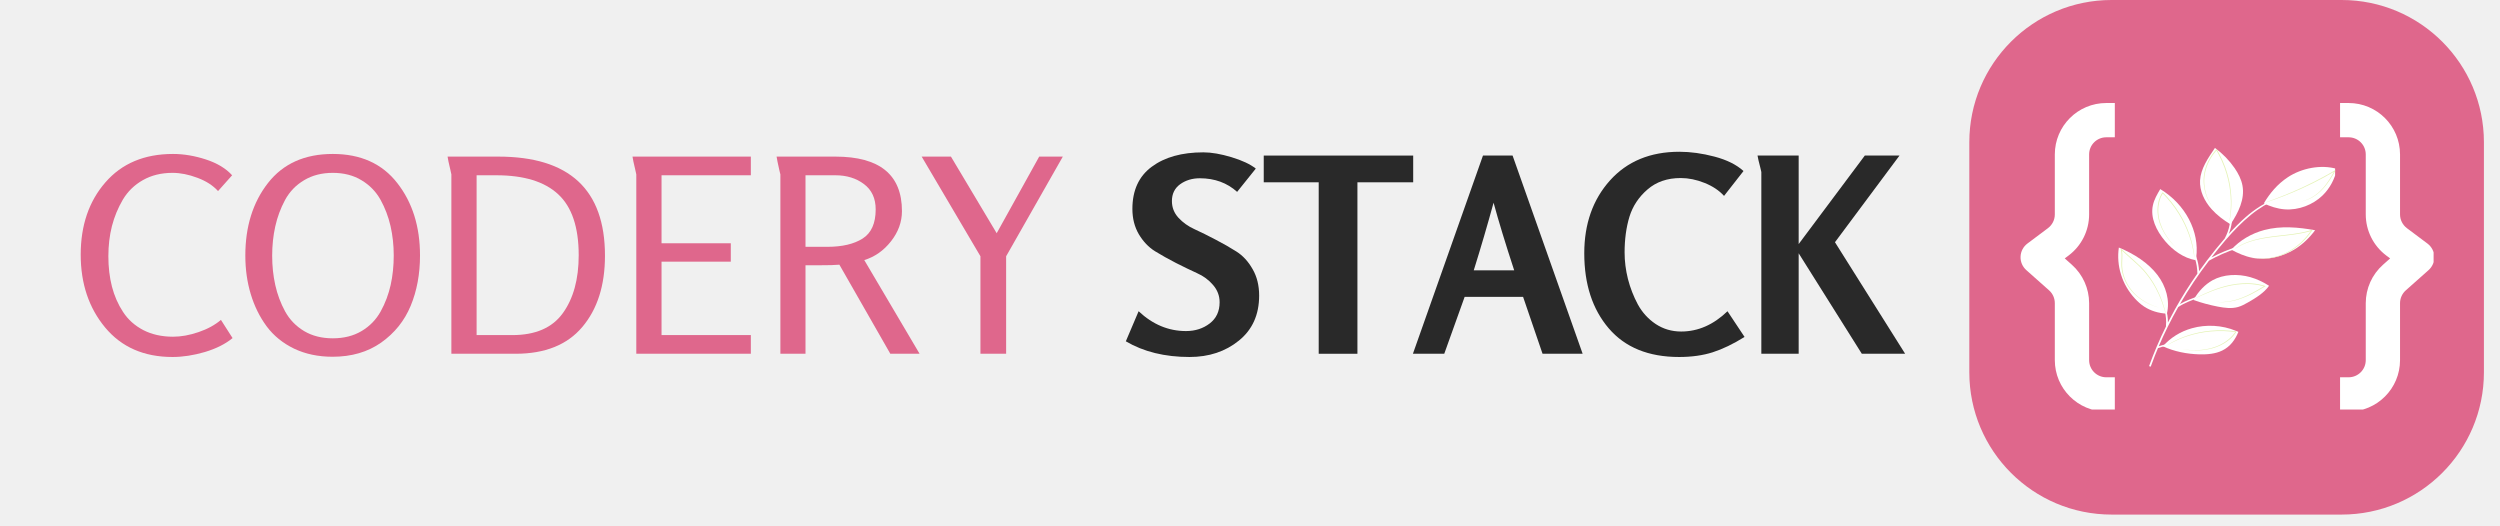
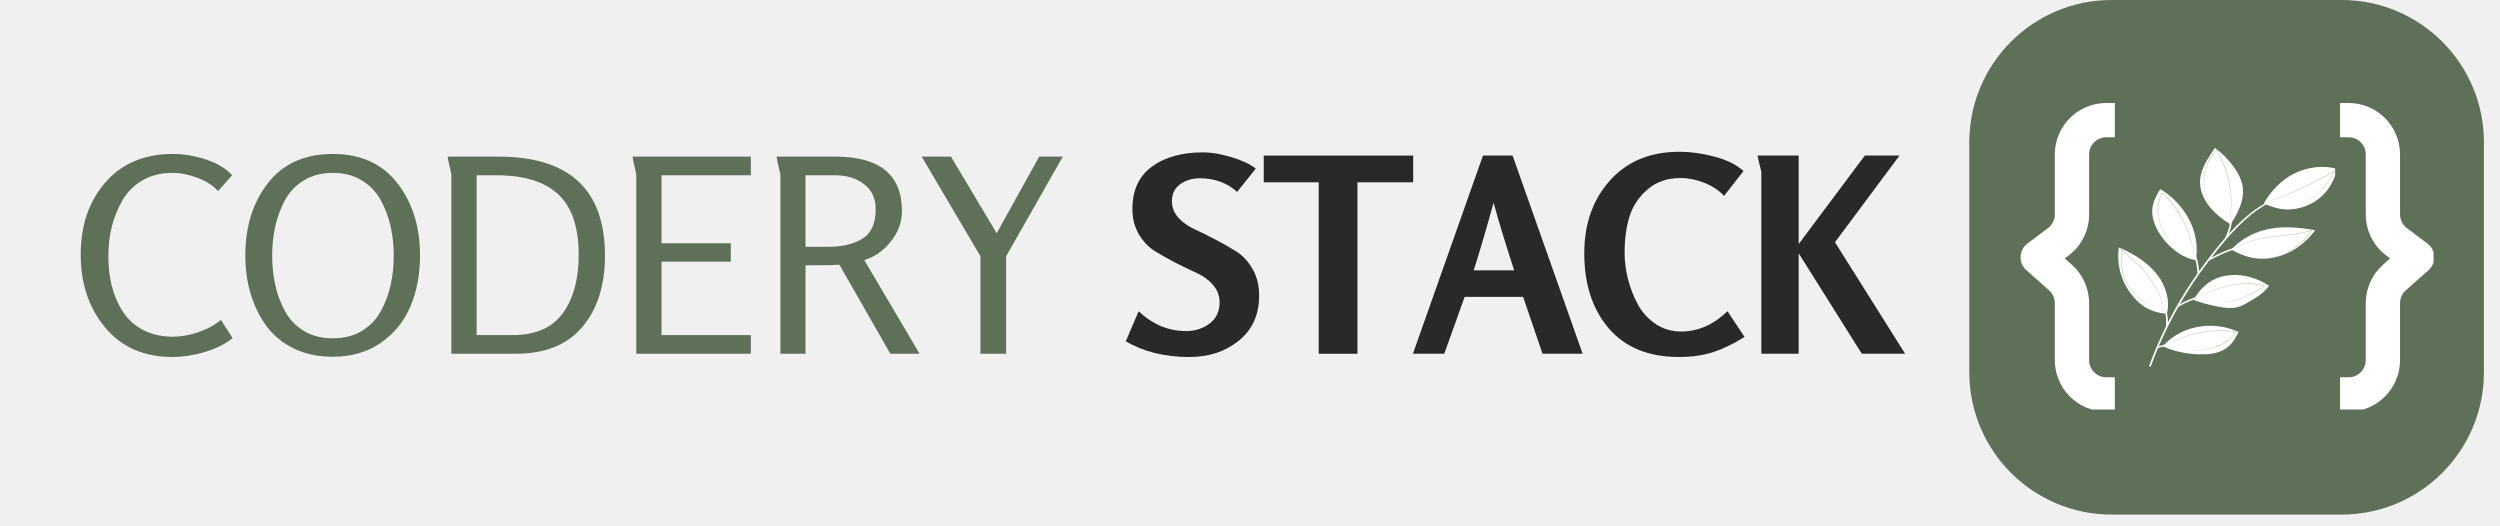
<svg xmlns="http://www.w3.org/2000/svg" width="452" zoomAndPan="magnify" viewBox="0 0 339 71.25" height="95" preserveAspectRatio="xMidYMid meet" version="1.0">
  <defs>
    <g />
    <clipPath id="f5e3bec0e0">
      <path d="M 267.039 0 L 336.82 0 L 336.82 69.777 L 267.039 69.777 Z M 267.039 0 " clip-rule="nonzero" />
    </clipPath>
    <clipPath id="af6a5bfc23">
      <path d="M 286.336 0 L 317.523 0 C 328.18 0 336.82 8.641 336.82 19.297 L 336.82 50.48 C 336.82 61.137 328.18 69.777 317.523 69.777 L 286.336 69.777 C 275.68 69.777 267.039 61.137 267.039 50.48 L 267.039 19.297 C 267.039 8.641 275.68 0 286.336 0 Z M 286.336 0 " clip-rule="nonzero" />
    </clipPath>
    <clipPath id="c610ec8122">
      <path d="M 273.98 13.969 L 287 13.969 L 287 55.531 L 273.98 55.531 Z M 273.98 13.969 " clip-rule="nonzero" />
    </clipPath>
    <clipPath id="9d0babcc1e">
      <path d="M 317 13.969 L 329.996 13.969 L 329.996 55.531 L 317 55.531 Z M 317 13.969 " clip-rule="nonzero" />
    </clipPath>
    <clipPath id="a6a2d5b3a0">
      <path d="M 291 24 L 314 24 L 314 49.742 L 291 49.742 Z M 291 24 " clip-rule="nonzero" />
    </clipPath>
    <clipPath id="aed8e90145">
      <path d="M 306 22 L 316.641 22 L 316.641 29 L 306 29 Z M 306 22 " clip-rule="nonzero" />
    </clipPath>
    <clipPath id="708e868e74">
      <path d="M 298 20.055 L 305 20.055 L 305 31 L 298 31 Z M 298 20.055 " clip-rule="nonzero" />
    </clipPath>
    <clipPath id="bfa5014bc8">
      <path d="M 298 20.055 L 303 20.055 L 303 30 L 298 30 Z M 298 20.055 " clip-rule="nonzero" />
    </clipPath>
    <clipPath id="11a3a16ae3">
      <path d="M 307 23 L 316.641 23 L 316.641 28 L 307 28 Z M 307 23 " clip-rule="nonzero" />
    </clipPath>
  </defs>
  <g clip-path="url(#f5e3bec0e0)">
    <g clip-path="url(#af6a5bfc23)">
-       <path fill="#df678c" d="M 267.039 0 L 336.82 0 L 336.82 69.777 L 267.039 69.777 Z M 267.039 0 " fill-opacity="1" fill-rule="nonzero" />
+       <path fill="#5F7059" d="M 267.039 0 L 336.82 0 L 336.82 69.777 L 267.039 69.777 Z M 267.039 0 " fill-opacity="1" fill-rule="nonzero" />
    </g>
  </g>
  <g clip-path="url(#c610ec8122)">
    <path fill="#ffffff" d="M 285.609 18.617 L 286.77 18.617 L 286.77 13.969 L 285.609 13.969 C 281.758 13.969 278.633 17.09 278.633 20.941 L 278.633 29.078 C 278.633 29.809 278.289 30.496 277.703 30.938 L 274.914 33.027 C 274.355 33.449 274.016 34.094 273.988 34.793 C 273.957 35.488 274.246 36.164 274.766 36.625 L 277.855 39.371 C 278.352 39.812 278.633 40.445 278.633 41.109 L 278.633 48.836 C 278.633 52.688 281.758 55.809 285.609 55.809 L 286.77 55.809 L 286.77 51.16 L 285.609 51.16 C 284.324 51.16 283.285 50.117 283.285 48.836 L 283.285 41.109 C 283.285 39.117 282.43 37.219 280.941 35.895 L 279.98 35.039 L 280.492 34.656 C 282.25 33.34 283.285 31.273 283.285 29.078 L 283.285 20.941 C 283.285 19.656 284.324 18.617 285.609 18.617 Z M 285.609 18.617 " fill-opacity="1" fill-rule="evenodd" />
  </g>
  <g clip-path="url(#9d0babcc1e)">
    <path fill="#ffffff" d="M 318.473 18.617 L 317.312 18.617 L 317.312 13.969 L 318.473 13.969 C 322.324 13.969 325.445 17.09 325.445 20.941 L 325.445 29.078 C 325.445 29.809 325.793 30.496 326.375 30.938 L 329.164 33.027 C 329.723 33.449 330.066 34.094 330.094 34.793 C 330.121 35.488 329.836 36.164 329.316 36.625 L 326.227 39.371 C 325.73 39.812 325.445 40.445 325.445 41.109 L 325.445 48.836 C 325.445 52.688 322.324 55.809 318.473 55.809 L 317.312 55.809 L 317.312 51.16 L 318.473 51.16 C 319.758 51.16 320.797 50.117 320.797 48.836 L 320.797 41.109 C 320.797 39.117 321.648 37.219 323.141 35.895 L 324.102 35.039 L 323.586 34.656 C 321.832 33.34 320.797 31.273 320.797 29.078 L 320.797 20.941 C 320.797 19.656 319.758 18.617 318.473 18.617 Z M 318.473 18.617 " fill-opacity="1" fill-rule="evenodd" />
  </g>
  <g clip-path="url(#a6a2d5b3a0)">
    <path fill="#ffffff" d="M 296.93 33.055 C 297.703 34.195 298.125 35.461 298.199 36.77 C 298.527 36.309 298.859 35.852 299.203 35.402 C 299.254 35.336 299.301 35.273 299.348 35.211 C 300.086 34.246 300.852 33.281 301.664 32.348 C 302.332 31.133 302.562 29.812 302.371 28.477 C 302.348 28.344 302.594 28.332 302.613 28.465 C 302.777 29.574 302.641 30.68 302.219 31.723 C 302.945 30.922 303.711 30.152 304.523 29.434 C 306.934 27.305 309.957 26.105 313.102 24.988 C 313.246 24.934 313.32 25.137 313.176 25.188 C 310.309 26.211 307.473 27.281 305.199 29.152 C 303.988 30.152 302.898 31.273 301.883 32.445 C 301.871 32.465 301.863 32.477 301.84 32.492 C 301.152 33.285 300.504 34.102 299.871 34.914 C 302.133 33.711 304.652 32.934 307.289 32.613 C 307.445 32.594 307.457 32.805 307.305 32.824 C 304.523 33.16 301.883 34.02 299.539 35.348 C 298.09 37.238 296.777 39.203 295.602 41.23 C 296.41 40.762 297.328 40.434 298.227 40.113 C 299.312 39.727 300.438 39.469 301.605 39.355 C 301.762 39.336 301.773 39.551 301.617 39.566 C 300.469 39.68 299.371 39.934 298.301 40.316 C 297.281 40.68 296.246 41.047 295.367 41.637 C 294.383 43.371 293.504 45.145 292.727 46.953 C 293.879 46.559 295.281 46.379 296.516 46.391 C 296.672 46.395 296.688 46.605 296.527 46.602 C 295.277 46.59 293.871 46.77 292.715 47.184 C 292.684 47.195 292.656 47.191 292.629 47.184 C 292.48 47.531 292.34 47.883 292.199 48.234 C 292.004 48.727 291.816 49.223 291.637 49.719 C 291.566 49.688 291.488 49.664 291.41 49.648 C 292.07 47.824 292.836 46.023 293.707 44.266 C 293.703 44.254 293.703 44.25 293.703 44.238 C 293.836 42.844 293.469 41.469 292.734 40.223 C 292.664 40.102 292.871 39.988 292.941 40.109 C 293.613 41.246 293.98 42.469 293.969 43.734 C 294.281 43.125 294.602 42.523 294.934 41.926 C 295.852 40.273 296.867 38.664 297.965 37.098 C 297.949 35.707 297.535 34.371 296.723 33.172 C 296.645 33.055 296.852 32.938 296.93 33.055 " fill-opacity="1" fill-rule="nonzero" />
  </g>
  <path fill="#ffffff" d="M 304.793 41.027 C 304.375 41.262 303.953 41.496 303.48 41.629 C 302.609 41.875 301.656 41.754 300.762 41.582 C 299.629 41.363 298.516 41.062 297.441 40.684 C 297.754 40.109 298.148 39.566 298.625 39.082 C 299.027 38.672 299.484 38.301 300.008 38.008 C 301.504 37.18 303.453 37.105 305.145 37.582 C 306.062 37.844 306.91 38.25 307.684 38.754 C 307.039 39.688 305.883 40.41 304.793 41.027 " fill-opacity="1" fill-rule="nonzero" />
  <path fill="#ffffff" d="M 303.168 44.852 C 303.285 44.902 303.406 44.953 303.527 45 C 303.094 46.059 302.438 47 301.324 47.539 C 300.41 47.984 299.32 48.074 298.273 48.051 C 296.551 48.012 294.801 47.66 293.293 46.957 C 294.273 45.824 295.656 44.949 297.215 44.512 C 299.152 43.961 301.332 44.09 303.168 44.852 " fill-opacity="1" fill-rule="nonzero" />
  <g clip-path="url(#aed8e90145)">
    <path fill="#ffffff" d="M 309.797 28.387 C 308.801 28.309 307.855 27.996 306.973 27.578 C 307.777 26.211 308.816 24.969 310.219 24.039 C 312.086 22.801 314.715 22.27 316.895 22.906 C 316.605 24.23 315.969 25.504 314.934 26.508 C 313.652 27.75 311.719 28.535 309.797 28.387 " fill-opacity="1" fill-rule="nonzero" />
  </g>
  <path fill="#ffffff" d="M 311.109 33.836 C 309.473 34.828 307.379 35.332 305.426 34.957 C 304.398 34.758 303.461 34.34 302.562 33.855 C 303.707 32.598 305.297 31.648 307.047 31.188 C 309.289 30.598 311.652 30.809 313.93 31.219 C 313.176 32.23 312.246 33.145 311.109 33.836 " fill-opacity="1" fill-rule="nonzero" />
  <path fill="#ffffff" d="M 292.555 37.293 C 293.723 38.824 294.266 40.754 293.832 42.531 C 292.715 42.48 291.613 42.148 290.727 41.559 C 290.27 41.254 289.867 40.887 289.508 40.5 C 287.723 38.574 286.957 36.004 287.316 33.566 C 289.391 34.422 291.297 35.641 292.555 37.293 " fill-opacity="1" fill-rule="nonzero" />
  <path fill="#ffffff" d="M 297.805 34.934 C 297.789 35.047 297.766 35.164 297.734 35.281 C 296.078 34.996 294.609 33.902 293.586 32.688 C 292.398 31.281 291.555 29.527 291.938 27.816 C 292.105 27.047 292.512 26.344 292.93 25.641 C 296.324 27.684 298.285 31.387 297.805 34.934 " fill-opacity="1" fill-rule="nonzero" />
  <g clip-path="url(#708e868e74)">
    <path fill="#ffffff" d="M 304.078 25.16 C 304.418 26.992 303.547 28.789 302.457 30.422 C 301.5 29.836 300.617 29.168 299.902 28.371 C 298.902 27.258 298.25 25.867 298.328 24.461 C 298.422 22.859 299.398 21.465 300.348 20.055 C 301.398 20.832 302.301 21.762 303.008 22.785 C 303.512 23.52 303.922 24.316 304.078 25.16 " fill-opacity="1" fill-rule="nonzero" />
  </g>
-   <path fill="#e3f2b3" d="M 292.836 41.727 C 292.836 41.727 292.758 41.703 292.609 41.66 C 292.461 41.617 292.242 41.547 291.969 41.441 C 291.426 41.23 290.66 40.859 289.895 40.215 C 289.133 39.578 288.398 38.641 288.023 37.473 C 287.832 36.887 287.738 36.25 287.766 35.594 C 287.773 35.262 287.805 34.926 287.793 34.578 C 287.793 34.406 287.777 34.23 287.746 34.059 L 287.734 33.992 L 287.73 33.977 L 287.812 34.051 C 288.379 34.559 288.93 35.051 289.461 35.531 C 289.723 35.773 289.984 36.008 290.23 36.246 C 290.469 36.488 290.691 36.73 290.898 36.977 C 291.723 37.965 292.285 38.957 292.68 39.809 C 293.078 40.664 293.316 41.383 293.469 41.879 C 293.547 42.129 293.605 42.32 293.641 42.453 C 293.66 42.52 293.676 42.57 293.684 42.602 C 293.695 42.637 293.703 42.652 293.703 42.652 C 293.707 42.652 293.703 42.637 293.695 42.602 C 293.688 42.566 293.68 42.516 293.664 42.449 C 293.633 42.316 293.586 42.121 293.516 41.871 C 293.371 41.367 293.148 40.645 292.754 39.785 C 292.367 38.922 291.812 37.922 290.984 36.926 C 290.777 36.676 290.555 36.43 290.312 36.184 C 290.066 35.945 289.805 35.707 289.543 35.465 C 289.016 34.98 288.461 34.488 287.895 33.98 C 287.781 33.879 287.668 33.777 287.551 33.672 C 287.523 33.641 287.547 33.688 287.547 33.703 L 287.562 33.766 L 287.594 33.895 L 287.609 33.961 L 287.621 34.008 L 287.633 34.07 C 287.664 34.242 287.676 34.41 287.68 34.582 C 287.688 34.922 287.664 35.258 287.652 35.59 C 287.629 36.258 287.73 36.906 287.93 37.492 C 288.32 38.68 289.074 39.617 289.855 40.25 C 290.637 40.891 291.414 41.254 291.961 41.453 C 292.238 41.559 292.457 41.621 292.605 41.664 C 292.758 41.703 292.836 41.727 292.836 41.727 " fill-opacity="1" fill-rule="nonzero" />
-   <path fill="#e3f2b3" d="M 295.207 33.719 C 295.207 33.719 295.16 33.672 295.07 33.582 C 294.98 33.488 294.852 33.355 294.691 33.176 C 294.371 32.816 293.926 32.281 293.512 31.555 C 293.102 30.828 292.73 29.902 292.668 28.836 C 292.637 28.305 292.684 27.742 292.848 27.18 C 292.926 26.898 293.035 26.621 293.195 26.359 L 293.258 26.262 L 293.273 26.234 L 293.398 26.367 C 293.512 26.488 293.629 26.602 293.734 26.727 C 294.176 27.211 294.562 27.711 294.918 28.207 C 295.27 28.703 295.574 29.199 295.844 29.68 C 296.371 30.648 296.738 31.562 296.984 32.34 C 297.23 33.121 297.367 33.766 297.445 34.215 C 297.488 34.438 297.508 34.613 297.531 34.73 C 297.539 34.789 297.547 34.836 297.551 34.863 C 297.559 34.895 297.562 34.91 297.566 34.91 C 297.566 34.91 297.566 34.895 297.566 34.863 C 297.562 34.832 297.559 34.789 297.551 34.727 C 297.539 34.609 297.527 34.434 297.492 34.207 C 297.426 33.758 297.301 33.109 297.062 32.324 C 296.824 31.539 296.465 30.617 295.941 29.641 C 295.672 29.156 295.367 28.656 295.016 28.156 C 294.66 27.66 294.27 27.152 293.824 26.664 C 293.719 26.539 293.598 26.426 293.488 26.305 C 293.418 26.23 293.348 26.16 293.277 26.086 C 293.273 26.078 293.266 26.07 293.258 26.066 L 293.242 26.09 L 293.207 26.141 L 293.156 26.211 L 293.094 26.312 C 292.93 26.586 292.82 26.871 292.738 27.156 C 292.578 27.73 292.535 28.301 292.574 28.84 C 292.645 29.922 293.035 30.855 293.461 31.574 C 293.887 32.301 294.348 32.832 294.676 33.184 C 294.84 33.359 294.977 33.496 295.066 33.582 C 295.16 33.672 295.207 33.719 295.207 33.719 " fill-opacity="1" fill-rule="nonzero" />
+   <path fill="#C7D3C0" d="M 292.836 41.727 C 292.836 41.727 292.758 41.703 292.609 41.66 C 292.461 41.617 292.242 41.547 291.969 41.441 C 291.426 41.23 290.66 40.859 289.895 40.215 C 289.133 39.578 288.398 38.641 288.023 37.473 C 287.832 36.887 287.738 36.25 287.766 35.594 C 287.773 35.262 287.805 34.926 287.793 34.578 C 287.793 34.406 287.777 34.23 287.746 34.059 L 287.734 33.992 L 287.73 33.977 L 287.812 34.051 C 288.379 34.559 288.93 35.051 289.461 35.531 C 289.723 35.773 289.984 36.008 290.23 36.246 C 290.469 36.488 290.691 36.73 290.898 36.977 C 291.723 37.965 292.285 38.957 292.68 39.809 C 293.078 40.664 293.316 41.383 293.469 41.879 C 293.547 42.129 293.605 42.32 293.641 42.453 C 293.66 42.52 293.676 42.57 293.684 42.602 C 293.695 42.637 293.703 42.652 293.703 42.652 C 293.707 42.652 293.703 42.637 293.695 42.602 C 293.688 42.566 293.68 42.516 293.664 42.449 C 293.633 42.316 293.586 42.121 293.516 41.871 C 293.371 41.367 293.148 40.645 292.754 39.785 C 292.367 38.922 291.812 37.922 290.984 36.926 C 290.777 36.676 290.555 36.43 290.312 36.184 C 290.066 35.945 289.805 35.707 289.543 35.465 C 289.016 34.98 288.461 34.488 287.895 33.98 C 287.781 33.879 287.668 33.777 287.551 33.672 C 287.523 33.641 287.547 33.688 287.547 33.703 L 287.562 33.766 L 287.594 33.895 L 287.609 33.961 L 287.621 34.008 L 287.633 34.07 C 287.664 34.242 287.676 34.41 287.68 34.582 C 287.688 34.922 287.664 35.258 287.652 35.59 C 287.629 36.258 287.73 36.906 287.93 37.492 C 288.32 38.68 289.074 39.617 289.855 40.25 C 290.637 40.891 291.414 41.254 291.961 41.453 C 292.238 41.559 292.457 41.621 292.605 41.664 C 292.758 41.703 292.836 41.727 292.836 41.727 " fill-opacity="1" fill-rule="nonzero" />
+   <path fill="#C7D3C0" d="M 295.207 33.719 C 295.207 33.719 295.16 33.672 295.07 33.582 C 294.98 33.488 294.852 33.355 294.691 33.176 C 294.371 32.816 293.926 32.281 293.512 31.555 C 293.102 30.828 292.73 29.902 292.668 28.836 C 292.637 28.305 292.684 27.742 292.848 27.18 C 292.926 26.898 293.035 26.621 293.195 26.359 L 293.258 26.262 L 293.273 26.234 L 293.398 26.367 C 293.512 26.488 293.629 26.602 293.734 26.727 C 294.176 27.211 294.562 27.711 294.918 28.207 C 295.27 28.703 295.574 29.199 295.844 29.68 C 296.371 30.648 296.738 31.562 296.984 32.34 C 297.23 33.121 297.367 33.766 297.445 34.215 C 297.488 34.438 297.508 34.613 297.531 34.73 C 297.539 34.789 297.547 34.836 297.551 34.863 C 297.559 34.895 297.562 34.91 297.566 34.91 C 297.566 34.91 297.566 34.895 297.566 34.863 C 297.562 34.832 297.559 34.789 297.551 34.727 C 297.539 34.609 297.527 34.434 297.492 34.207 C 297.426 33.758 297.301 33.109 297.062 32.324 C 296.824 31.539 296.465 30.617 295.941 29.641 C 295.672 29.156 295.367 28.656 295.016 28.156 C 294.66 27.66 294.27 27.152 293.824 26.664 C 293.719 26.539 293.598 26.426 293.488 26.305 C 293.418 26.23 293.348 26.16 293.277 26.086 C 293.273 26.078 293.266 26.07 293.258 26.066 L 293.242 26.09 L 293.207 26.141 L 293.156 26.211 L 293.094 26.312 C 292.93 26.586 292.82 26.871 292.738 27.156 C 292.578 27.73 292.535 28.301 292.574 28.84 C 292.645 29.922 293.035 30.855 293.461 31.574 C 293.887 32.301 294.348 32.832 294.676 33.184 C 294.84 33.359 294.977 33.496 295.066 33.582 C 295.16 33.672 295.207 33.719 295.207 33.719 " fill-opacity="1" fill-rule="nonzero" />
  <g clip-path="url(#bfa5014bc8)">
-     <path fill="#e3f2b3" d="M 300.262 28.406 C 300.262 28.406 300.227 28.359 300.156 28.27 C 300.086 28.18 299.988 28.043 299.871 27.859 C 299.641 27.492 299.332 26.938 299.121 26.191 C 298.91 25.449 298.797 24.516 298.996 23.48 C 299.098 22.965 299.27 22.43 299.535 21.898 C 299.664 21.633 299.824 21.367 300 21.105 C 300.09 20.977 300.188 20.848 300.289 20.723 C 300.34 20.66 300.391 20.594 300.445 20.531 L 300.555 20.41 C 300.562 20.426 300.578 20.453 300.598 20.484 C 300.66 20.598 300.746 20.758 300.836 20.914 C 301.145 21.5 301.398 22.086 301.617 22.66 C 301.828 23.238 302 23.805 302.129 24.348 C 302.387 25.438 302.484 26.441 302.504 27.281 C 302.52 28.121 302.461 28.801 302.406 29.27 C 302.383 29.504 302.348 29.688 302.336 29.809 C 302.328 29.871 302.32 29.918 302.316 29.949 C 302.312 29.98 302.312 29.996 302.316 30 C 302.316 30 302.324 29.984 302.332 29.953 C 302.336 29.922 302.344 29.875 302.359 29.812 C 302.379 29.691 302.422 29.508 302.453 29.273 C 302.523 28.809 302.59 28.125 302.586 27.277 C 302.574 26.434 302.488 25.426 302.234 24.328 C 302.105 23.781 301.938 23.211 301.727 22.633 C 301.508 22.051 301.25 21.461 300.941 20.875 C 300.742 20.516 300.613 20.285 300.578 20.223 C 300.504 20.305 300.43 20.391 300.355 20.473 C 300.301 20.535 300.246 20.602 300.195 20.668 C 300.094 20.797 299.996 20.926 299.906 21.059 C 299.727 21.324 299.57 21.59 299.438 21.863 C 299.172 22.402 299 22.945 298.906 23.469 C 298.715 24.516 298.844 25.461 299.07 26.203 C 299.297 26.949 299.617 27.504 299.859 27.863 C 299.98 28.047 300.082 28.184 300.152 28.273 C 300.223 28.359 300.262 28.406 300.262 28.406 " fill-opacity="1" fill-rule="nonzero" />
+     <path fill="#C7D3C0" d="M 300.262 28.406 C 300.262 28.406 300.227 28.359 300.156 28.27 C 300.086 28.18 299.988 28.043 299.871 27.859 C 299.641 27.492 299.332 26.938 299.121 26.191 C 298.91 25.449 298.797 24.516 298.996 23.48 C 299.098 22.965 299.27 22.43 299.535 21.898 C 299.664 21.633 299.824 21.367 300 21.105 C 300.09 20.977 300.188 20.848 300.289 20.723 C 300.34 20.66 300.391 20.594 300.445 20.531 L 300.555 20.41 C 300.562 20.426 300.578 20.453 300.598 20.484 C 300.66 20.598 300.746 20.758 300.836 20.914 C 301.145 21.5 301.398 22.086 301.617 22.66 C 301.828 23.238 302 23.805 302.129 24.348 C 302.387 25.438 302.484 26.441 302.504 27.281 C 302.52 28.121 302.461 28.801 302.406 29.27 C 302.383 29.504 302.348 29.688 302.336 29.809 C 302.328 29.871 302.32 29.918 302.316 29.949 C 302.312 29.98 302.312 29.996 302.316 30 C 302.316 30 302.324 29.984 302.332 29.953 C 302.336 29.922 302.344 29.875 302.359 29.812 C 302.379 29.691 302.422 29.508 302.453 29.273 C 302.523 28.809 302.59 28.125 302.586 27.277 C 302.574 26.434 302.488 25.426 302.234 24.328 C 302.105 23.781 301.938 23.211 301.727 22.633 C 301.508 22.051 301.25 21.461 300.941 20.875 C 300.742 20.516 300.613 20.285 300.578 20.223 C 300.504 20.305 300.43 20.391 300.355 20.473 C 300.301 20.535 300.246 20.602 300.195 20.668 C 300.094 20.797 299.996 20.926 299.906 21.059 C 299.727 21.324 299.57 21.59 299.438 21.863 C 299.172 22.402 299 22.945 298.906 23.469 C 298.715 24.516 298.844 25.461 299.07 26.203 C 299.297 26.949 299.617 27.504 299.859 27.863 C 299.98 28.047 300.082 28.184 300.152 28.273 C 300.223 28.359 300.262 28.406 300.262 28.406 " fill-opacity="1" fill-rule="nonzero" />
  </g>
-   <path fill="#e3f2b3" d="M 300.422 40.91 C 300.422 40.91 300.484 40.922 300.598 40.934 C 300.711 40.949 300.879 40.965 301.098 40.973 C 301.531 40.984 302.168 40.953 302.922 40.777 C 303.676 40.602 304.535 40.273 305.418 39.816 C 305.859 39.586 306.312 39.332 306.773 39.059 C 306.918 38.973 307.062 38.887 307.211 38.801 L 307.223 38.797 C 307.227 38.793 307.215 38.793 307.211 38.793 L 307.188 38.785 L 307.137 38.77 L 307.039 38.742 L 306.922 38.707 C 306.852 38.688 306.781 38.668 306.711 38.652 C 306.434 38.578 306.141 38.527 305.848 38.484 C 304.664 38.324 303.508 38.426 302.504 38.621 C 301.5 38.824 300.633 39.125 299.926 39.406 C 299.215 39.688 298.664 39.949 298.285 40.137 C 298.098 40.23 297.953 40.305 297.855 40.355 C 297.758 40.406 297.707 40.434 297.707 40.438 C 297.711 40.441 297.766 40.418 297.867 40.371 C 297.969 40.324 298.117 40.258 298.309 40.168 C 298.691 39.996 299.25 39.742 299.957 39.469 C 300.664 39.199 301.531 38.91 302.531 38.711 C 303.523 38.523 304.664 38.426 305.832 38.586 C 306.121 38.625 306.406 38.676 306.68 38.746 C 306.75 38.762 306.816 38.777 306.887 38.801 L 306.973 38.824 L 306.973 38.828 L 306.887 38.879 C 306.828 38.91 306.77 38.945 306.711 38.98 C 306.25 39.254 305.805 39.512 305.367 39.742 C 304.496 40.207 303.652 40.543 302.906 40.727 C 302.16 40.918 301.527 40.961 301.098 40.957 C 300.879 40.953 300.711 40.941 300.598 40.93 C 300.484 40.918 300.422 40.91 300.422 40.91 " fill-opacity="1" fill-rule="nonzero" />
-   <path fill="#e3f2b3" d="M 295.84 47.324 C 295.84 47.324 295.902 47.336 296.02 47.359 C 296.141 47.383 296.316 47.41 296.543 47.441 C 297 47.5 297.668 47.562 298.492 47.496 C 299.316 47.434 300.301 47.234 301.25 46.746 C 301.719 46.504 302.18 46.195 302.578 45.809 C 302.777 45.613 302.961 45.406 303.125 45.176 L 303.184 45.09 L 303.23 45.02 L 303.262 44.977 L 303.273 44.953 C 303.277 44.949 303.262 44.949 303.254 44.949 L 302.953 44.91 C 302.797 44.891 302.645 44.863 302.484 44.852 C 301.859 44.789 301.242 44.777 300.645 44.793 C 300.051 44.809 299.48 44.871 298.938 44.945 C 297.863 45.113 296.922 45.383 296.164 45.668 C 295.406 45.953 294.824 46.246 294.438 46.461 C 294.246 46.566 294.102 46.664 294.004 46.723 C 293.906 46.785 293.852 46.816 293.855 46.82 C 293.859 46.824 293.914 46.797 294.016 46.738 C 294.121 46.684 294.266 46.594 294.465 46.492 C 294.855 46.289 295.438 46.008 296.195 45.73 C 296.953 45.457 297.887 45.199 298.957 45.039 C 299.492 44.965 300.059 44.906 300.648 44.891 C 301.238 44.875 301.852 44.887 302.473 44.953 C 302.629 44.965 302.781 44.988 302.934 45.008 L 303.094 45.027 L 303.082 45.043 L 303.027 45.125 C 302.867 45.348 302.688 45.555 302.496 45.746 C 302.109 46.125 301.656 46.43 301.199 46.676 C 300.273 47.164 299.301 47.371 298.488 47.445 C 297.672 47.523 297.004 47.477 296.547 47.426 C 296.316 47.402 296.141 47.375 296.023 47.355 C 295.902 47.336 295.84 47.324 295.84 47.324 " fill-opacity="1" fill-rule="nonzero" />
-   <path fill="#e3f2b3" d="M 305.074 34.918 C 305.074 34.918 305.148 34.934 305.281 34.965 C 305.352 34.98 305.438 34.996 305.535 35.012 C 305.637 35.031 305.754 35.051 305.887 35.062 C 306.414 35.129 307.199 35.148 308.137 34.969 C 309.07 34.789 310.141 34.387 311.133 33.699 C 311.625 33.359 312.102 32.953 312.535 32.492 C 312.754 32.262 312.961 32.02 313.156 31.762 C 313.207 31.695 313.254 31.633 313.301 31.566 L 313.375 31.469 L 313.453 31.355 L 313.59 31.156 L 313.594 31.148 L 313.586 31.152 L 313.539 31.164 L 313.477 31.184 L 313.348 31.223 L 313.195 31.27 C 313.152 31.281 313.109 31.293 313.066 31.305 C 311.684 31.68 310.297 31.805 309.051 31.949 C 307.801 32.086 306.672 32.258 305.762 32.508 C 304.844 32.75 304.152 33.062 303.707 33.316 C 303.594 33.379 303.5 33.441 303.418 33.492 C 303.332 33.543 303.266 33.594 303.211 33.633 C 303.16 33.672 303.117 33.703 303.09 33.723 C 303.062 33.742 303.051 33.754 303.051 33.754 C 303.055 33.758 303.07 33.746 303.098 33.73 C 303.125 33.711 303.172 33.684 303.227 33.648 C 303.281 33.609 303.352 33.566 303.438 33.516 C 303.52 33.469 303.617 33.41 303.73 33.352 C 304.18 33.105 304.871 32.805 305.785 32.574 C 306.695 32.336 307.812 32.172 309.062 32.039 C 310.312 31.898 311.703 31.777 313.102 31.398 C 313.145 31.387 313.188 31.375 313.23 31.363 L 313.336 31.332 L 313.277 31.418 L 313.207 31.516 C 313.156 31.578 313.109 31.645 313.062 31.707 C 312.871 31.961 312.664 32.203 312.449 32.43 C 312.023 32.891 311.555 33.293 311.07 33.633 C 310.098 34.32 309.047 34.73 308.121 34.918 C 307.199 35.109 306.414 35.105 305.887 35.047 C 305.758 35.035 305.641 35.02 305.539 35.004 C 305.438 34.988 305.352 34.977 305.285 34.961 C 305.148 34.934 305.074 34.918 305.074 34.918 " fill-opacity="1" fill-rule="nonzero" />
+   <path fill="#C7D3C0" d="M 300.422 40.91 C 300.422 40.91 300.484 40.922 300.598 40.934 C 300.711 40.949 300.879 40.965 301.098 40.973 C 301.531 40.984 302.168 40.953 302.922 40.777 C 303.676 40.602 304.535 40.273 305.418 39.816 C 305.859 39.586 306.312 39.332 306.773 39.059 C 306.918 38.973 307.062 38.887 307.211 38.801 L 307.223 38.797 C 307.227 38.793 307.215 38.793 307.211 38.793 L 307.188 38.785 L 307.137 38.77 L 307.039 38.742 L 306.922 38.707 C 306.852 38.688 306.781 38.668 306.711 38.652 C 306.434 38.578 306.141 38.527 305.848 38.484 C 304.664 38.324 303.508 38.426 302.504 38.621 C 301.5 38.824 300.633 39.125 299.926 39.406 C 299.215 39.688 298.664 39.949 298.285 40.137 C 298.098 40.23 297.953 40.305 297.855 40.355 C 297.758 40.406 297.707 40.434 297.707 40.438 C 297.711 40.441 297.766 40.418 297.867 40.371 C 297.969 40.324 298.117 40.258 298.309 40.168 C 298.691 39.996 299.25 39.742 299.957 39.469 C 300.664 39.199 301.531 38.91 302.531 38.711 C 303.523 38.523 304.664 38.426 305.832 38.586 C 306.121 38.625 306.406 38.676 306.68 38.746 C 306.75 38.762 306.816 38.777 306.887 38.801 L 306.973 38.824 L 306.973 38.828 L 306.887 38.879 C 306.828 38.91 306.77 38.945 306.711 38.98 C 306.25 39.254 305.805 39.512 305.367 39.742 C 304.496 40.207 303.652 40.543 302.906 40.727 C 302.16 40.918 301.527 40.961 301.098 40.957 C 300.879 40.953 300.711 40.941 300.598 40.93 C 300.484 40.918 300.422 40.91 300.422 40.91 " fill-opacity="1" fill-rule="nonzero" />
+   <path fill="#C7D3C0" d="M 295.84 47.324 C 295.84 47.324 295.902 47.336 296.02 47.359 C 296.141 47.383 296.316 47.41 296.543 47.441 C 297 47.5 297.668 47.562 298.492 47.496 C 299.316 47.434 300.301 47.234 301.25 46.746 C 301.719 46.504 302.18 46.195 302.578 45.809 C 302.777 45.613 302.961 45.406 303.125 45.176 L 303.184 45.09 L 303.23 45.02 L 303.262 44.977 L 303.273 44.953 C 303.277 44.949 303.262 44.949 303.254 44.949 L 302.953 44.91 C 302.797 44.891 302.645 44.863 302.484 44.852 C 301.859 44.789 301.242 44.777 300.645 44.793 C 300.051 44.809 299.48 44.871 298.938 44.945 C 297.863 45.113 296.922 45.383 296.164 45.668 C 295.406 45.953 294.824 46.246 294.438 46.461 C 294.246 46.566 294.102 46.664 294.004 46.723 C 293.906 46.785 293.852 46.816 293.855 46.82 C 293.859 46.824 293.914 46.797 294.016 46.738 C 294.121 46.684 294.266 46.594 294.465 46.492 C 294.855 46.289 295.438 46.008 296.195 45.73 C 296.953 45.457 297.887 45.199 298.957 45.039 C 299.492 44.965 300.059 44.906 300.648 44.891 C 301.238 44.875 301.852 44.887 302.473 44.953 C 302.629 44.965 302.781 44.988 302.934 45.008 L 303.094 45.027 L 303.082 45.043 L 303.027 45.125 C 302.867 45.348 302.688 45.555 302.496 45.746 C 302.109 46.125 301.656 46.43 301.199 46.676 C 300.273 47.164 299.301 47.371 298.488 47.445 C 297.672 47.523 297.004 47.477 296.547 47.426 C 296.316 47.402 296.141 47.375 296.023 47.355 C 295.902 47.336 295.84 47.324 295.84 47.324 " fill-opacity="1" fill-rule="nonzero" />
+   <path fill="#C7D3C0" d="M 305.074 34.918 C 305.074 34.918 305.148 34.934 305.281 34.965 C 305.352 34.98 305.438 34.996 305.535 35.012 C 305.637 35.031 305.754 35.051 305.887 35.062 C 306.414 35.129 307.199 35.148 308.137 34.969 C 309.07 34.789 310.141 34.387 311.133 33.699 C 311.625 33.359 312.102 32.953 312.535 32.492 C 312.754 32.262 312.961 32.02 313.156 31.762 C 313.207 31.695 313.254 31.633 313.301 31.566 L 313.375 31.469 L 313.453 31.355 L 313.59 31.156 L 313.594 31.148 L 313.586 31.152 L 313.539 31.164 L 313.477 31.184 L 313.348 31.223 L 313.195 31.27 C 313.152 31.281 313.109 31.293 313.066 31.305 C 311.684 31.68 310.297 31.805 309.051 31.949 C 307.801 32.086 306.672 32.258 305.762 32.508 C 304.844 32.75 304.152 33.062 303.707 33.316 C 303.594 33.379 303.5 33.441 303.418 33.492 C 303.332 33.543 303.266 33.594 303.211 33.633 C 303.16 33.672 303.117 33.703 303.09 33.723 C 303.062 33.742 303.051 33.754 303.051 33.754 C 303.055 33.758 303.07 33.746 303.098 33.73 C 303.125 33.711 303.172 33.684 303.227 33.648 C 303.281 33.609 303.352 33.566 303.438 33.516 C 303.52 33.469 303.617 33.41 303.73 33.352 C 304.18 33.105 304.871 32.805 305.785 32.574 C 306.695 32.336 307.812 32.172 309.062 32.039 C 310.312 31.898 311.703 31.777 313.102 31.398 C 313.145 31.387 313.188 31.375 313.23 31.363 L 313.336 31.332 L 313.277 31.418 L 313.207 31.516 C 313.156 31.578 313.109 31.645 313.062 31.707 C 312.871 31.961 312.664 32.203 312.449 32.43 C 312.023 32.891 311.555 33.293 311.07 33.633 C 310.098 34.32 309.047 34.73 308.121 34.918 C 307.199 35.109 306.414 35.105 305.887 35.047 C 305.758 35.035 305.641 35.02 305.539 35.004 C 305.438 34.988 305.352 34.977 305.285 34.961 C 305.148 34.934 305.074 34.918 305.074 34.918 " fill-opacity="1" fill-rule="nonzero" />
  <g clip-path="url(#11a3a16ae3)">
-     <path fill="#e3f2b3" d="M 311.773 27.348 C 311.773 27.348 311.812 27.344 311.891 27.332 C 311.969 27.324 312.086 27.305 312.238 27.27 C 312.543 27.203 312.992 27.07 313.508 26.785 C 314.023 26.5 314.602 26.062 315.137 25.445 C 315.406 25.141 315.664 24.793 315.918 24.41 C 316.043 24.219 316.168 24.016 316.297 23.809 C 316.359 23.707 316.422 23.602 316.484 23.492 C 316.578 23.336 316.672 23.176 316.766 23.012 C 316.75 23.039 316.75 23.039 316.762 23.02 C 316.781 23 316.75 23.023 316.73 23.031 C 316.711 23.043 316.684 23.059 316.648 23.078 C 316.559 23.133 316.406 23.219 316.219 23.328 C 315.941 23.488 315.547 23.711 315.137 23.934 C 313.059 25.074 311.07 25.953 309.605 26.535 C 308.875 26.832 308.273 27.051 307.855 27.207 C 307.648 27.281 307.488 27.344 307.379 27.383 C 307.27 27.422 307.215 27.445 307.215 27.449 C 307.215 27.453 307.273 27.434 307.387 27.402 C 307.5 27.363 307.664 27.312 307.875 27.242 C 308.293 27.098 308.902 26.887 309.641 26.602 C 311.113 26.031 313.113 25.16 315.199 24.02 C 315.609 23.797 316.004 23.57 316.281 23.406 C 316.352 23.367 316.414 23.332 316.469 23.297 L 316.48 23.293 L 316.48 23.289 L 316.484 23.289 C 316.492 23.281 316.492 23.285 316.496 23.277 C 316.461 23.34 316.426 23.395 316.395 23.453 C 316.332 23.562 316.27 23.668 316.207 23.77 C 316.086 23.98 315.961 24.18 315.84 24.371 C 315.59 24.754 315.34 25.102 315.074 25.41 C 314.555 26.023 313.992 26.465 313.484 26.754 C 312.977 27.047 312.535 27.188 312.234 27.262 C 312.086 27.297 311.969 27.32 311.891 27.332 C 311.812 27.344 311.773 27.348 311.773 27.348 " fill-opacity="1" fill-rule="nonzero" />
+     <path fill="#C7D3C0" d="M 311.773 27.348 C 311.773 27.348 311.812 27.344 311.891 27.332 C 311.969 27.324 312.086 27.305 312.238 27.27 C 312.543 27.203 312.992 27.07 313.508 26.785 C 314.023 26.5 314.602 26.062 315.137 25.445 C 315.406 25.141 315.664 24.793 315.918 24.41 C 316.043 24.219 316.168 24.016 316.297 23.809 C 316.359 23.707 316.422 23.602 316.484 23.492 C 316.578 23.336 316.672 23.176 316.766 23.012 C 316.75 23.039 316.75 23.039 316.762 23.02 C 316.781 23 316.75 23.023 316.73 23.031 C 316.711 23.043 316.684 23.059 316.648 23.078 C 316.559 23.133 316.406 23.219 316.219 23.328 C 315.941 23.488 315.547 23.711 315.137 23.934 C 313.059 25.074 311.07 25.953 309.605 26.535 C 308.875 26.832 308.273 27.051 307.855 27.207 C 307.648 27.281 307.488 27.344 307.379 27.383 C 307.27 27.422 307.215 27.445 307.215 27.449 C 307.215 27.453 307.273 27.434 307.387 27.402 C 307.5 27.363 307.664 27.312 307.875 27.242 C 308.293 27.098 308.902 26.887 309.641 26.602 C 311.113 26.031 313.113 25.16 315.199 24.02 C 315.609 23.797 316.004 23.57 316.281 23.406 C 316.352 23.367 316.414 23.332 316.469 23.297 L 316.48 23.293 L 316.48 23.289 L 316.484 23.289 C 316.492 23.281 316.492 23.285 316.496 23.277 C 316.461 23.34 316.426 23.395 316.395 23.453 C 316.332 23.562 316.27 23.668 316.207 23.77 C 316.086 23.98 315.961 24.18 315.84 24.371 C 315.59 24.754 315.34 25.102 315.074 25.41 C 314.555 26.023 313.992 26.465 313.484 26.754 C 312.977 27.047 312.535 27.188 312.234 27.262 C 312.086 27.297 311.969 27.32 311.891 27.332 C 311.812 27.344 311.773 27.348 311.773 27.348 " fill-opacity="1" fill-rule="nonzero" />
  </g>
-   <g fill="#df678c" fill-opacity="1">
+   <g fill="#5F7059" fill-opacity="1">
    <g transform="translate(9.255936, 47.96996)">
      <g>
        <path d="M 20.703 -4.594 L 22.281 -2.125 C 21.301 -1.32 20.047 -0.691 18.516 -0.234 C 16.992 0.211 15.535 0.438 14.141 0.438 C 10.266 0.438 7.219 -0.895 5 -3.562 C 2.789 -6.227 1.688 -9.52 1.688 -13.438 C 1.688 -17.406 2.801 -20.672 5.031 -23.234 C 7.258 -25.805 10.316 -27.094 14.203 -27.094 C 15.648 -27.094 17.141 -26.844 18.672 -26.344 C 20.203 -25.844 21.383 -25.129 22.219 -24.203 L 20.312 -22.062 C 19.625 -22.82 18.691 -23.422 17.516 -23.859 C 16.336 -24.305 15.211 -24.531 14.141 -24.531 C 12.617 -24.531 11.281 -24.203 10.125 -23.547 C 8.977 -22.898 8.07 -22.02 7.406 -20.906 C 6.75 -19.789 6.254 -18.594 5.922 -17.312 C 5.598 -16.031 5.438 -14.664 5.438 -13.219 C 5.438 -11.75 5.598 -10.379 5.922 -9.109 C 6.254 -7.836 6.758 -6.688 7.438 -5.656 C 8.113 -4.625 9.031 -3.805 10.188 -3.203 C 11.352 -2.609 12.691 -2.312 14.203 -2.312 C 15.305 -2.312 16.461 -2.52 17.672 -2.938 C 18.891 -3.352 19.898 -3.906 20.703 -4.594 Z M 20.703 -4.594 " />
      </g>
    </g>
  </g>
-   <g fill="#df678c" fill-opacity="1">
+   <g fill="#5F7059" fill-opacity="1">
    <g transform="translate(31.57867, 47.96996)">
      <g>
        <path d="M 13.516 0.406 C 11.578 0.406 9.844 0.039 8.312 -0.688 C 6.781 -1.426 5.535 -2.438 4.578 -3.719 C 3.629 -5.008 2.91 -6.469 2.422 -8.094 C 1.93 -9.719 1.688 -11.461 1.688 -13.328 C 1.688 -17.242 2.707 -20.516 4.75 -23.141 C 6.801 -25.773 9.734 -27.094 13.547 -27.094 C 17.336 -27.094 20.254 -25.773 22.297 -23.141 C 24.348 -20.516 25.375 -17.242 25.375 -13.328 C 25.375 -10.805 24.953 -8.531 24.109 -6.5 C 23.266 -4.469 21.93 -2.805 20.109 -1.516 C 18.285 -0.234 16.086 0.406 13.516 0.406 Z M 21.812 -13.328 C 21.812 -14.723 21.664 -16.055 21.375 -17.328 C 21.082 -18.598 20.629 -19.785 20.016 -20.891 C 19.398 -21.992 18.539 -22.875 17.438 -23.531 C 16.344 -24.195 15.047 -24.531 13.547 -24.531 C 12.055 -24.531 10.758 -24.195 9.656 -23.531 C 8.551 -22.875 7.691 -21.984 7.078 -20.859 C 6.473 -19.734 6.031 -18.539 5.75 -17.281 C 5.469 -16.02 5.328 -14.691 5.328 -13.297 C 5.328 -11.898 5.469 -10.57 5.75 -9.312 C 6.031 -8.051 6.473 -6.863 7.078 -5.75 C 7.691 -4.633 8.551 -3.742 9.656 -3.078 C 10.758 -2.422 12.055 -2.094 13.547 -2.094 C 15.047 -2.094 16.348 -2.422 17.453 -3.078 C 18.566 -3.742 19.43 -4.633 20.047 -5.75 C 20.66 -6.863 21.109 -8.051 21.391 -9.312 C 21.672 -10.57 21.812 -11.91 21.812 -13.328 Z M 21.812 -13.328 " />
      </g>
    </g>
  </g>
-   <g fill="#df678c" fill-opacity="1">
+   <g fill="#5F7059" fill-opacity="1">
    <g transform="translate(58.05022, 47.96996)">
      <g>
        <path d="M 11.859 0 L 3.156 0 L 3.156 -24.312 C 3.156 -24.332 3.113 -24.523 3.031 -24.891 C 2.945 -25.266 2.859 -25.648 2.766 -26.047 C 2.68 -26.453 2.641 -26.68 2.641 -26.734 L 9.516 -26.734 C 19.16 -26.734 23.984 -22.254 23.984 -13.297 C 23.984 -9.273 22.957 -6.051 20.906 -3.625 C 18.863 -1.207 15.848 0 11.859 0 Z M 6.578 -2.531 L 11.422 -2.531 C 14.555 -2.531 16.836 -3.52 18.266 -5.5 C 19.703 -7.488 20.422 -10.109 20.422 -13.359 C 20.422 -17.16 19.492 -19.914 17.641 -21.625 C 15.797 -23.344 13 -24.203 9.25 -24.203 L 6.578 -24.203 Z M 6.578 -2.531 " />
      </g>
    </g>
  </g>
-   <g fill="#df678c" fill-opacity="1">
+   <g fill="#5F7059" fill-opacity="1">
    <g transform="translate(83.12659, 47.96996)">
      <g>
        <path d="M 18.688 0 L 3.156 0 L 3.156 -24.312 C 3.156 -24.332 3.113 -24.523 3.031 -24.891 C 2.945 -25.266 2.859 -25.648 2.766 -26.047 C 2.68 -26.453 2.641 -26.68 2.641 -26.734 L 18.688 -26.734 L 18.688 -24.203 L 6.578 -24.203 L 6.578 -14.984 L 15.969 -14.984 L 15.969 -12.484 L 6.578 -12.484 L 6.578 -2.531 L 18.688 -2.531 Z M 18.688 0 " />
      </g>
    </g>
  </g>
-   <g fill="#df678c" fill-opacity="1">
+   <g fill="#5F7059" fill-opacity="1">
    <g transform="translate(102.6957, 47.96996)">
      <g>
        <path d="M 22 0 L 18.031 0 L 11.125 -12.078 C 10.562 -12.023 9.645 -12 8.375 -12 L 6.531 -12 L 6.531 0 L 3.125 0 L 3.125 -24.312 C 3.125 -24.332 3.078 -24.523 2.984 -24.891 C 2.898 -25.266 2.816 -25.648 2.734 -26.047 C 2.648 -26.453 2.609 -26.68 2.609 -26.734 L 10.578 -26.734 C 16.598 -26.734 19.609 -24.27 19.609 -19.344 C 19.609 -17.875 19.113 -16.508 18.125 -15.25 C 17.133 -13.988 15.926 -13.141 14.5 -12.703 Z M 6.531 -14.5 L 9.469 -14.5 C 11.5 -14.5 13.102 -14.875 14.281 -15.625 C 15.457 -16.375 16.047 -17.691 16.047 -19.578 C 16.047 -21.066 15.52 -22.207 14.469 -23 C 13.414 -23.801 12.117 -24.203 10.578 -24.203 L 6.531 -24.203 Z M 6.531 -14.5 " />
      </g>
    </g>
  </g>
-   <g fill="#df678c" fill-opacity="1">
+   <g fill="#5F7059" fill-opacity="1">
    <g transform="translate(123.8068, 47.96996)">
      <g>
        <path d="M 12.625 0 L 9.141 0 L 9.141 -13.219 L 1.172 -26.734 L 5.141 -26.734 L 11.344 -16.344 L 17.109 -26.734 L 20.312 -26.734 L 12.625 -13.219 Z M 12.625 0 " />
      </g>
    </g>
  </g>
-   <g fill="#df678c" fill-opacity="1">
+   <g fill="#5F7059" fill-opacity="1">
    <g transform="translate(144.661, 47.96996)">
      <g />
    </g>
  </g>
  <g fill="#292929" fill-opacity="1">
    <g transform="translate(152.5213, 47.96996)">
      <g>
        <path d="M 18.219 -7.891 C 18.219 -5.297 17.301 -3.258 15.469 -1.781 C 13.645 -0.301 11.414 0.438 8.781 0.438 C 5.426 0.438 2.547 -0.27 0.141 -1.688 L 1.875 -5.766 C 3.781 -3.973 5.922 -3.078 8.297 -3.078 C 9.547 -3.078 10.617 -3.422 11.516 -4.109 C 12.41 -4.797 12.859 -5.754 12.859 -6.984 C 12.859 -7.859 12.562 -8.641 11.969 -9.328 C 11.383 -10.016 10.656 -10.551 9.781 -10.938 C 8.914 -11.332 7.969 -11.789 6.938 -12.312 C 5.906 -12.844 4.957 -13.375 4.094 -13.906 C 3.227 -14.445 2.5 -15.211 1.906 -16.203 C 1.32 -17.203 1.031 -18.348 1.031 -19.641 C 1.031 -22.16 1.906 -24.066 3.656 -25.359 C 5.406 -26.66 7.738 -27.312 10.656 -27.312 C 11.75 -27.312 13.02 -27.094 14.469 -26.656 C 15.914 -26.219 17.016 -25.703 17.766 -25.109 L 15.234 -21.953 C 13.867 -23.18 12.18 -23.797 10.172 -23.797 C 9.141 -23.797 8.25 -23.523 7.5 -22.984 C 6.758 -22.441 6.391 -21.68 6.391 -20.703 C 6.391 -19.848 6.68 -19.098 7.266 -18.453 C 7.859 -17.805 8.586 -17.285 9.453 -16.891 C 10.328 -16.492 11.273 -16.023 12.297 -15.484 C 13.328 -14.953 14.273 -14.41 15.141 -13.859 C 16.016 -13.305 16.742 -12.516 17.328 -11.484 C 17.922 -10.461 18.219 -9.266 18.219 -7.891 Z M 18.219 -7.891 " />
      </g>
    </g>
  </g>
  <g fill="#292929" fill-opacity="1">
    <g transform="translate(170.8788, 47.96996)">
      <g>
        <path d="M 20.75 -23.25 L 13.188 -23.25 L 13.188 0 L 7.938 0 L 7.938 -23.25 L 0.484 -23.25 L 0.484 -26.875 L 20.75 -26.875 Z M 20.75 -23.25 " />
      </g>
    </g>
  </g>
  <g fill="#292929" fill-opacity="1">
    <g transform="translate(191.5127, 47.96996)">
      <g>
        <path d="M 23.094 0 L 17.656 0 L 15.016 -7.719 L 7.094 -7.719 L 4.328 0 L 0.078 0 L 9.578 -26.875 L 13.594 -26.875 Z M 13.812 -11.312 C 12.633 -14.906 11.703 -17.961 11.016 -20.484 C 10.18 -17.43 9.285 -14.375 8.328 -11.312 Z M 13.812 -11.312 " />
      </g>
    </g>
  </g>
  <g fill="#292929" fill-opacity="1">
    <g transform="translate(214.0924, 47.96996)">
      <g>
        <path d="M 22.469 -2.281 C 20.926 -1.32 19.488 -0.629 18.156 -0.203 C 16.82 0.223 15.301 0.438 13.594 0.438 C 9.445 0.438 6.266 -0.859 4.047 -3.453 C 1.836 -6.047 0.734 -9.438 0.734 -13.625 C 0.734 -17.613 1.895 -20.906 4.219 -23.5 C 6.551 -26.094 9.688 -27.391 13.625 -27.391 C 15.145 -27.391 16.734 -27.172 18.391 -26.734 C 20.055 -26.297 21.367 -25.645 22.328 -24.781 L 19.688 -21.406 C 19.02 -22.145 18.133 -22.734 17.031 -23.172 C 15.938 -23.609 14.863 -23.828 13.812 -23.828 C 12 -23.828 10.5 -23.312 9.312 -22.281 C 8.125 -21.258 7.305 -20.023 6.859 -18.578 C 6.422 -17.129 6.203 -15.516 6.203 -13.734 C 6.203 -12.555 6.352 -11.359 6.656 -10.141 C 6.969 -8.93 7.414 -7.781 8 -6.688 C 8.594 -5.602 9.398 -4.719 10.422 -4.031 C 11.453 -3.352 12.602 -3.016 13.875 -3.016 C 16.156 -3.016 18.25 -3.93 20.156 -5.766 Z M 22.469 -2.281 " />
      </g>
    </g>
  </g>
  <g fill="#292929" fill-opacity="1">
    <g transform="translate(236.4152, 47.96996)">
      <g>
        <path d="M 21.922 0 L 16.047 0 L 7.484 -13.625 L 7.484 0 L 2.422 0 L 2.422 -24.641 C 2.422 -24.66 2.379 -24.844 2.297 -25.188 C 2.211 -25.531 2.125 -25.883 2.031 -26.25 C 1.945 -26.625 1.906 -26.832 1.906 -26.875 L 7.484 -26.875 L 7.484 -14.875 L 16.453 -26.875 L 21.156 -26.875 L 12.406 -15.125 Z M 21.922 0 " />
      </g>
    </g>
  </g>
</svg>
